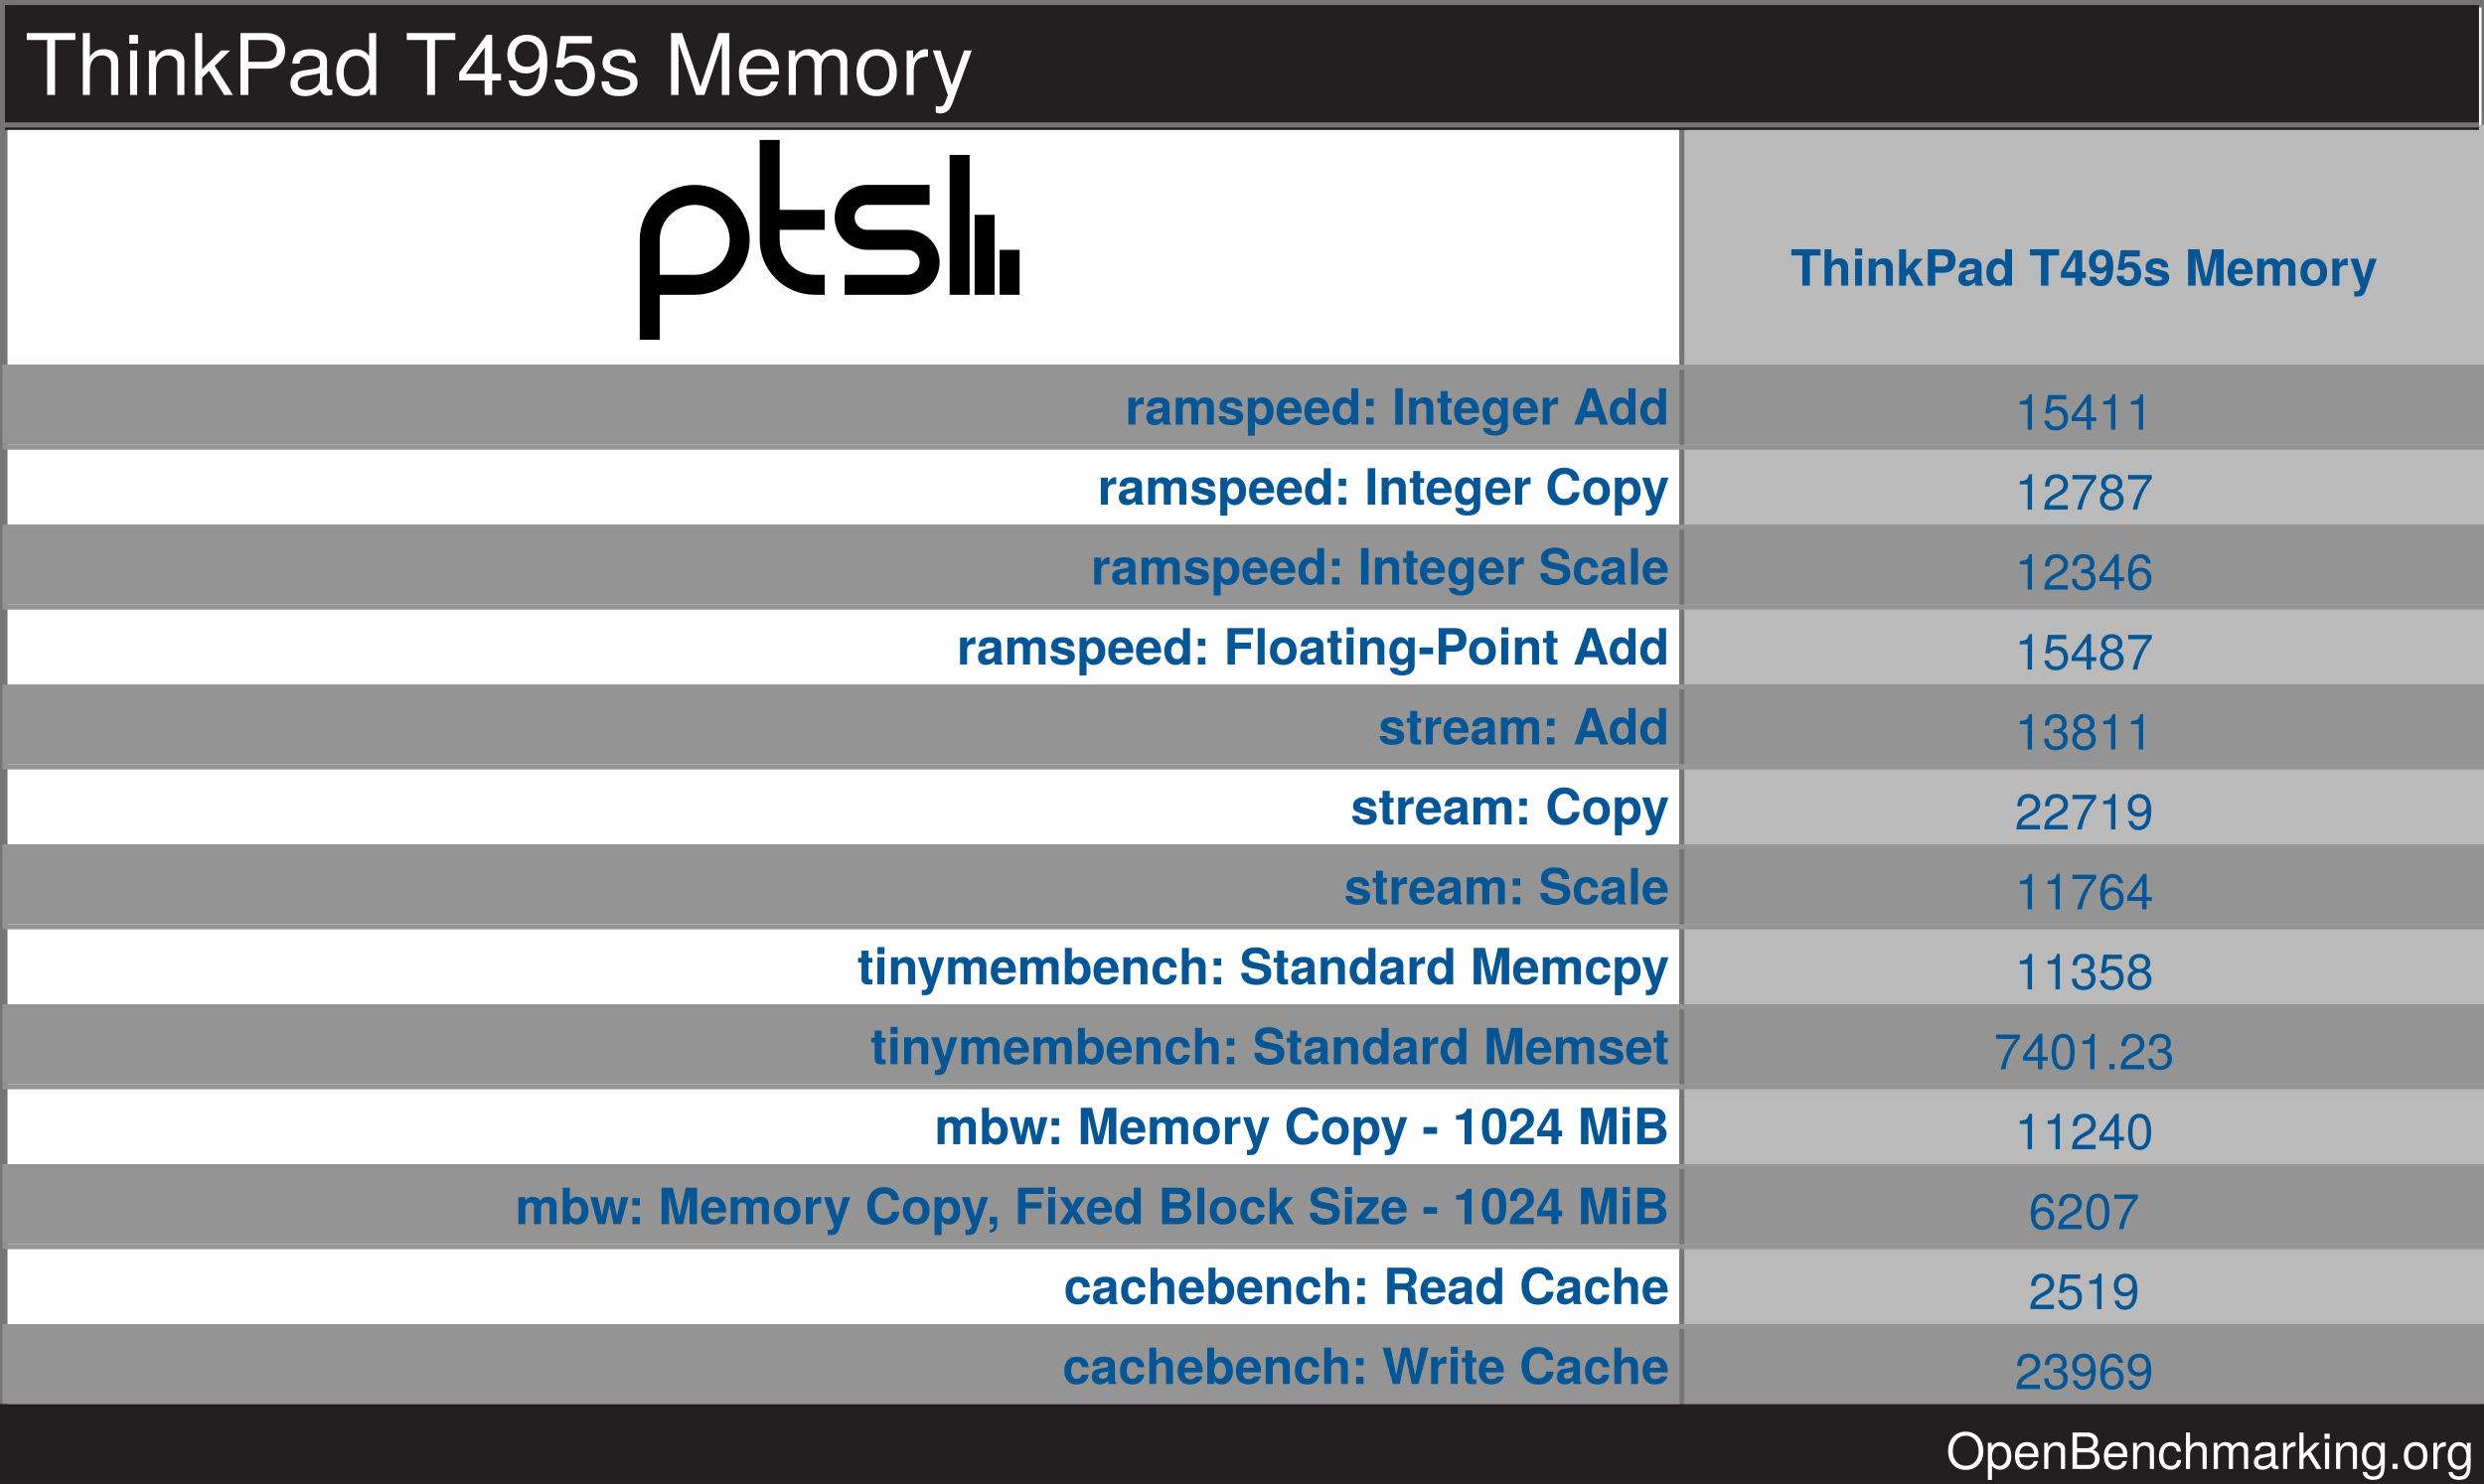
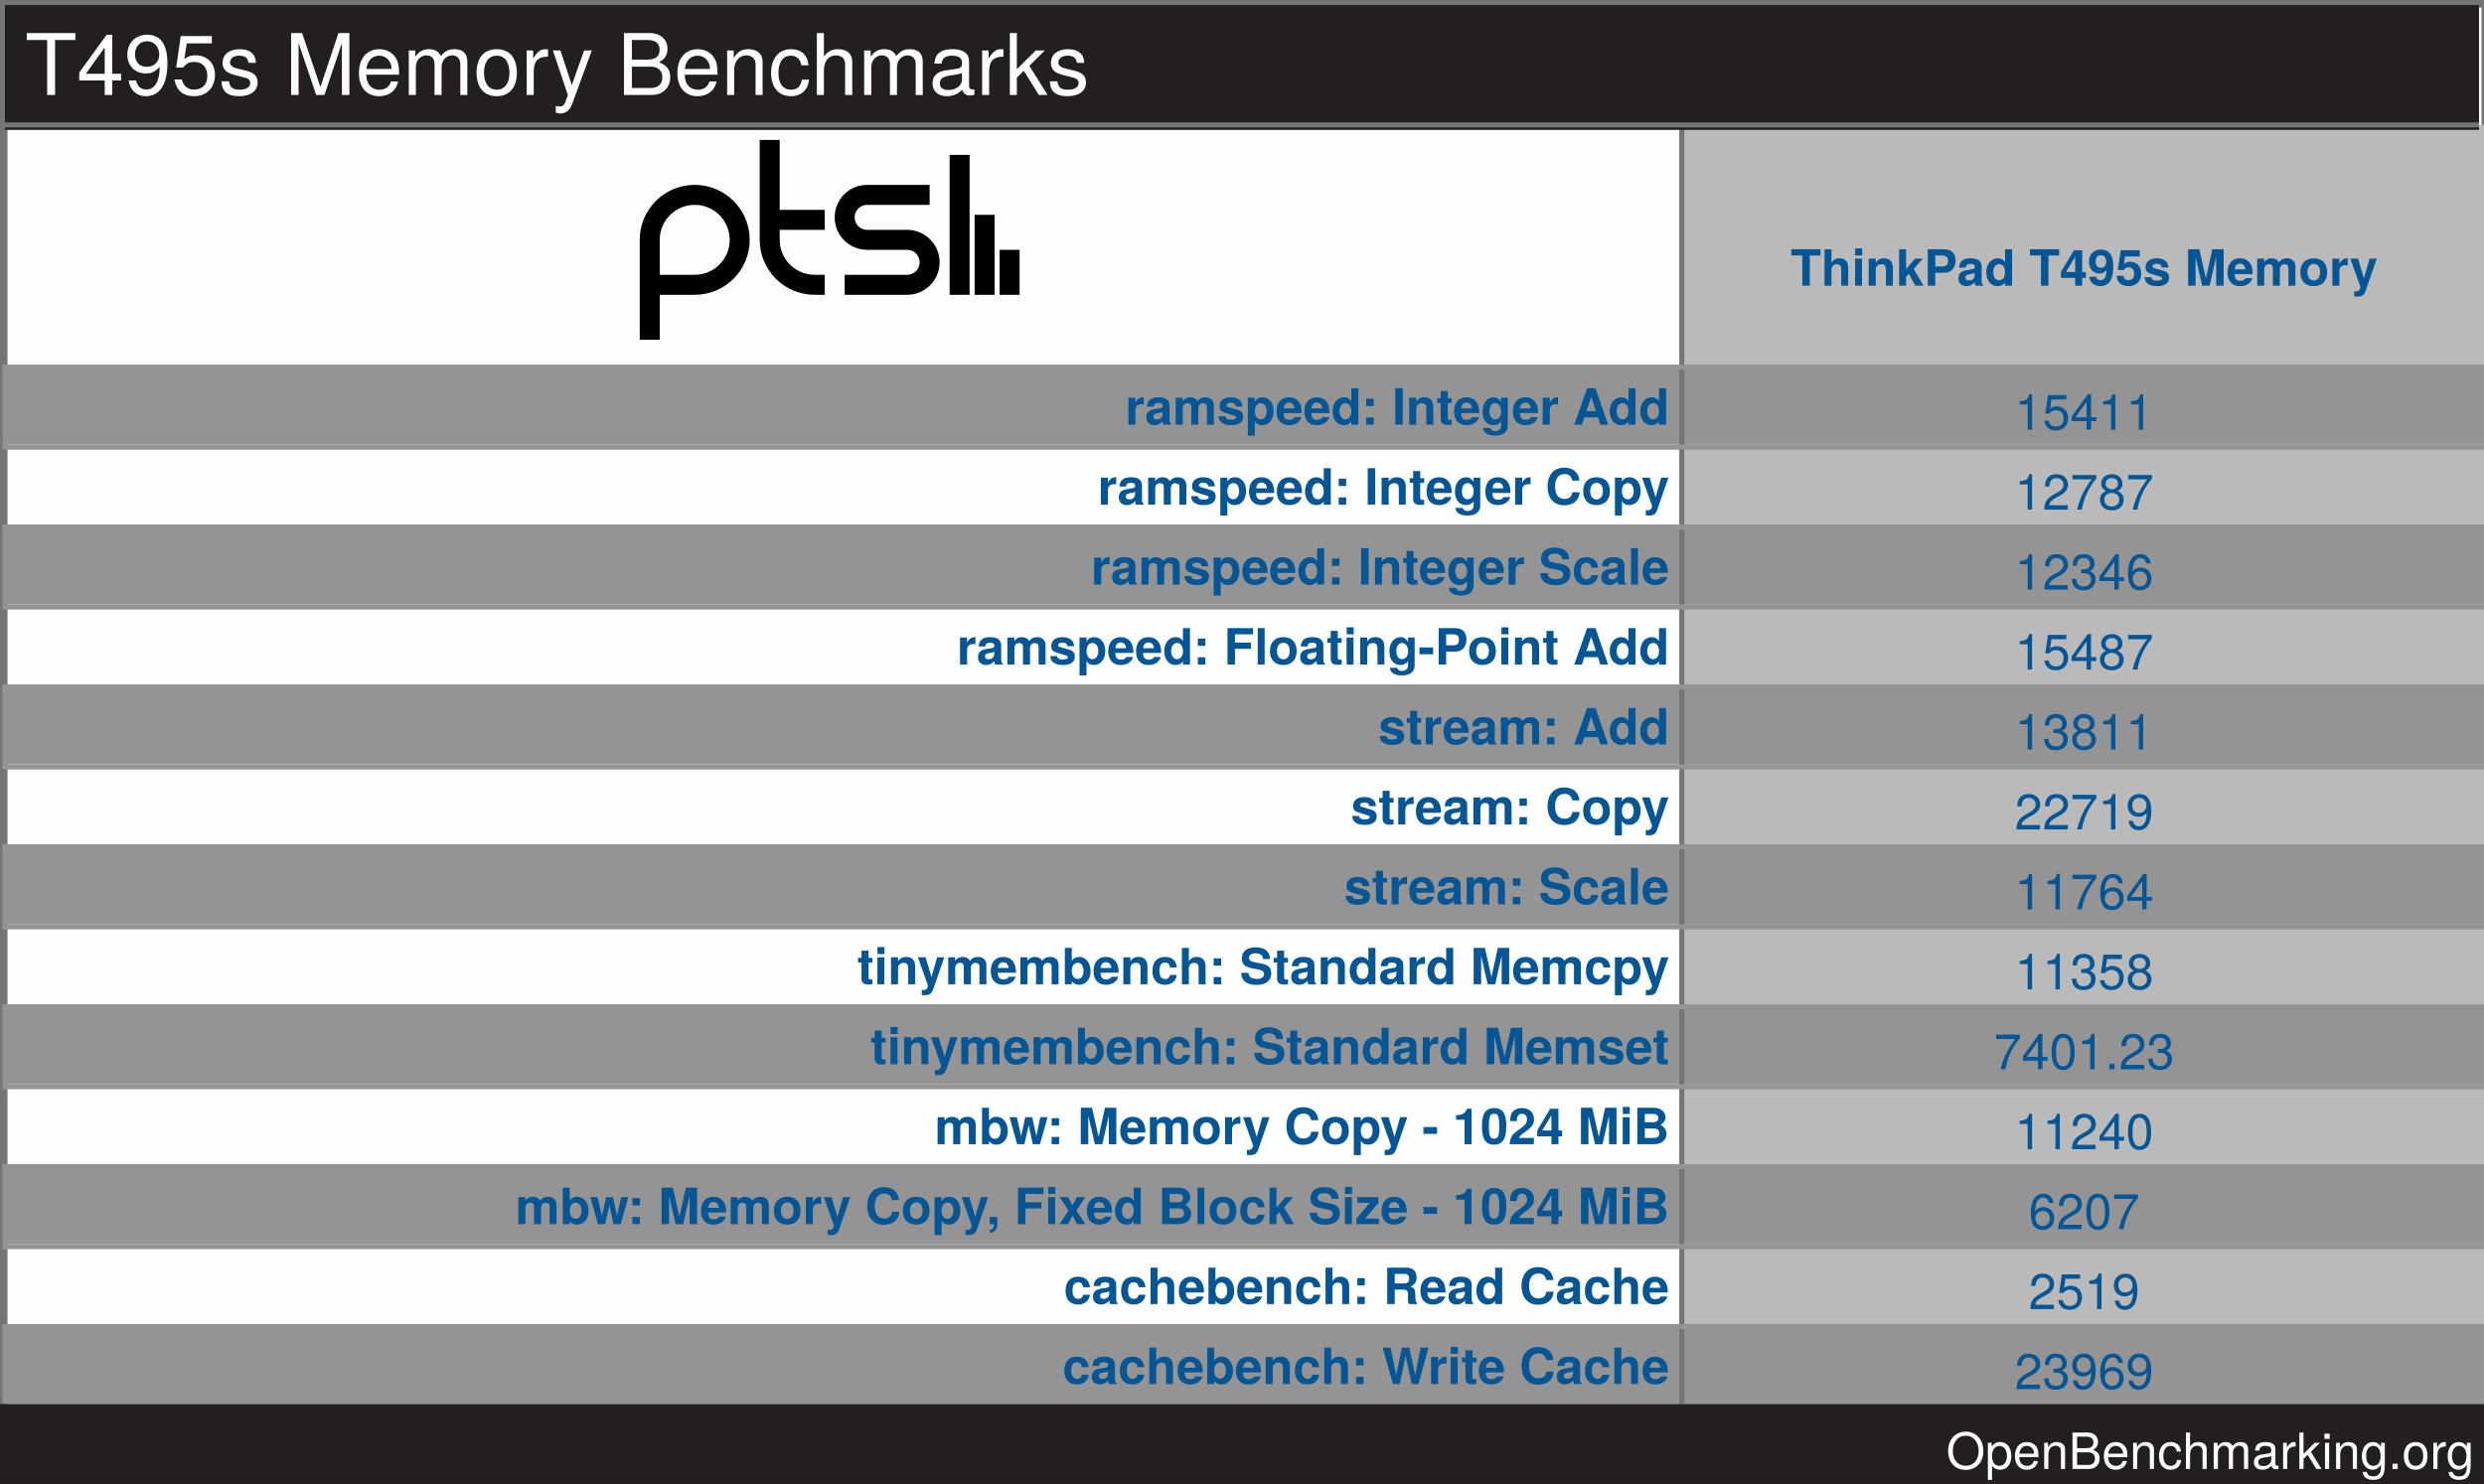
<svg xmlns="http://www.w3.org/2000/svg" xmlns:xlink="http://www.w3.org/1999/xlink" version="1.1" font-family="sans-serif, droid-sans, helvetica, verdana, tahoma" viewbox="0 0 497 297" width="497" height="297" preserveAspectRatio="xMinYMin meet">
  <rect x="0" y="0" width="497" height="297" fill="#FEFEFE" stroke="#757575" stroke-width="2" />
  <rect x="1" y="1" width="496" height="296" fill="#FEFEFE" stroke="#757575" stroke-width="1" />
  <path d="m74 22v9m-5-16v16m-5-28v28m-23-2h12.5c2.485 0 4.5-2.015 4.5-4.5s-2.015-4.5-4.5-4.5h-8c-2.485 0-4.5-2.015-4.5-4.5s2.015-4.5 4.5-4.5h12.5m-21 5h-11m11 13h-2c-4.971 0-9-4.029-9-9v-20m-24 40v-20c0-4.971 4.029-9 9-9 4.971 0 9 4.029 9 9s-4.029 9-9 9h-9" stroke="#000000" stroke-width="4" fill="none" transform="translate(128,28)" />
  <line x1="336" y1="153" x2="497" y2="153" stroke="#BABABA" stroke-width="256" stroke-dasharray="161,161" />
  <line x1="249" y1="73" x2="249" y2="281" stroke="#949494" stroke-width="497" stroke-dasharray="16,16" />
  <line x1="336" y1="153" x2="497" y2="153" stroke="#757575" stroke-width="256" stroke-dasharray="1,160" />
  <rect x="1" y="1" width="495" height="25" fill="#231f20" />
-   <text x="5" y="19" font-size="17" fill="#FEFEFE" text-anchor="start">ThinkPad T495s Memory</text>
+   <text x="5" y="19" font-size="17" fill="#FEFEFE" text-anchor="start">T495s Memory Benchmarks</text>
  <line x1="1" y1="25" x2="496" y2="25" stroke="#757575" stroke-width="1" />
  <g font-size="10" font-weight="bold" fill="#065695" text-anchor="end">
    <a xlink:href="https://openbenchmarking.org/test/pts/ramspeed-1.4.2" xlink:show="new">
      <text x="334" y="85">ramspeed: Integer Add</text>
    </a>
    <a xlink:href="https://openbenchmarking.org/test/pts/ramspeed-1.4.2" xlink:show="new">
      <text x="334" y="101">ramspeed: Integer Copy</text>
    </a>
    <a xlink:href="https://openbenchmarking.org/test/pts/ramspeed-1.4.2" xlink:show="new">
      <text x="334" y="117">ramspeed: Integer Scale</text>
    </a>
    <a xlink:href="https://openbenchmarking.org/test/pts/ramspeed-1.4.2" xlink:show="new">
      <text x="334" y="133">ramspeed: Floating-Point Add</text>
    </a>
    <a xlink:href="https://openbenchmarking.org/test/pts/stream-1.3.1" xlink:show="new">
      <text x="334" y="149">stream: Add</text>
    </a>
    <a xlink:href="https://openbenchmarking.org/test/pts/stream-1.3.1" xlink:show="new">
      <text x="334" y="165">stream: Copy</text>
    </a>
    <a xlink:href="https://openbenchmarking.org/test/pts/stream-1.3.1" xlink:show="new">
      <text x="334" y="181">stream: Scale</text>
    </a>
    <a xlink:href="https://openbenchmarking.org/test/pts/tinymembench-1.0.2" xlink:show="new">
      <text x="334" y="197">tinymembench: Standard Memcpy</text>
    </a>
    <a xlink:href="https://openbenchmarking.org/test/pts/tinymembench-1.0.2" xlink:show="new">
      <text x="334" y="213">tinymembench: Standard Memset</text>
    </a>
    <a xlink:href="https://openbenchmarking.org/test/pts/mbw-1.0.0" xlink:show="new">
      <text x="334" y="229">mbw: Memory Copy - 1024 MiB</text>
    </a>
    <a xlink:href="https://openbenchmarking.org/test/pts/mbw-1.0.0" xlink:show="new">
      <text x="334" y="245">mbw: Memory Copy, Fixed Block Size - 1024 MiB</text>
    </a>
    <a xlink:href="https://openbenchmarking.org/test/pts/cachebench-1.1.2" xlink:show="new">
      <text x="334" y="261">cachebench: Read Cache</text>
    </a>
    <a xlink:href="https://openbenchmarking.org/test/pts/cachebench-1.1.2" xlink:show="new">
      <text x="334" y="277">cachebench: Write Cache</text>
    </a>
  </g>
  <g font-size="10" fill="#065695" font-weight="bold" text-anchor="middle" dominant-baseline="text-before-edge">
    <text x="417" y="49">ThinkPad T495s Memory</text>
  </g>
  <g fill="#BABABA" />
  <g text-anchor="middle" font-size="10" fill="#065695">
    <text x="417" y="86">15411</text>
    <text x="417" y="102">12787</text>
    <text x="417" y="118">12346</text>
    <text x="417" y="134">15487</text>
    <text x="417" y="150" xlink:title="STD Dev: 0.17%;  STD Error: 10.65">13811</text>
    <text x="417" y="166" xlink:title="STD Dev: 0.63%;  STD Error: 64.18">22719</text>
    <text x="417" y="182" xlink:title="STD Dev: 0.30%;  STD Error: 15.74">11764</text>
    <text x="417" y="198" xlink:title="STD Dev: 0.78%;  STD Error: 50.95">11358</text>
    <text x="417" y="214" xlink:title="STD Dev: 0.29%;  STD Error: 12.19">7401.23</text>
    <text x="417" y="230" xlink:title="STD Dev: 0.79%;  STD Error: 51.47">11240</text>
    <text x="417" y="246" xlink:title="STD Dev: 0.52%;  STD Error: 18.67">6207</text>
    <text x="417" y="262" xlink:title="STD Dev: 0.08%;  STD Error: 1.18">2519</text>
    <text x="417" y="278" xlink:title="STD Dev: 0.15%;  STD Error: 21.44">23969</text>
  </g>
  <line x1="249" y1="73" x2="249" y2="281" stroke="#949494" stroke-width="497" stroke-dasharray="1,15" />
  <rect x="0" y="281" width="497" height="16" fill="#231f20" />
  <a xlink:href="https://www.openbenchmarking.org/" xlink:show="new">
    <text x="495" y="294" font-size="10" fill="#FFFFFF" text-anchor="end" xlink:show="new">OpenBenchmarking.org</text>
  </a>
</svg>
